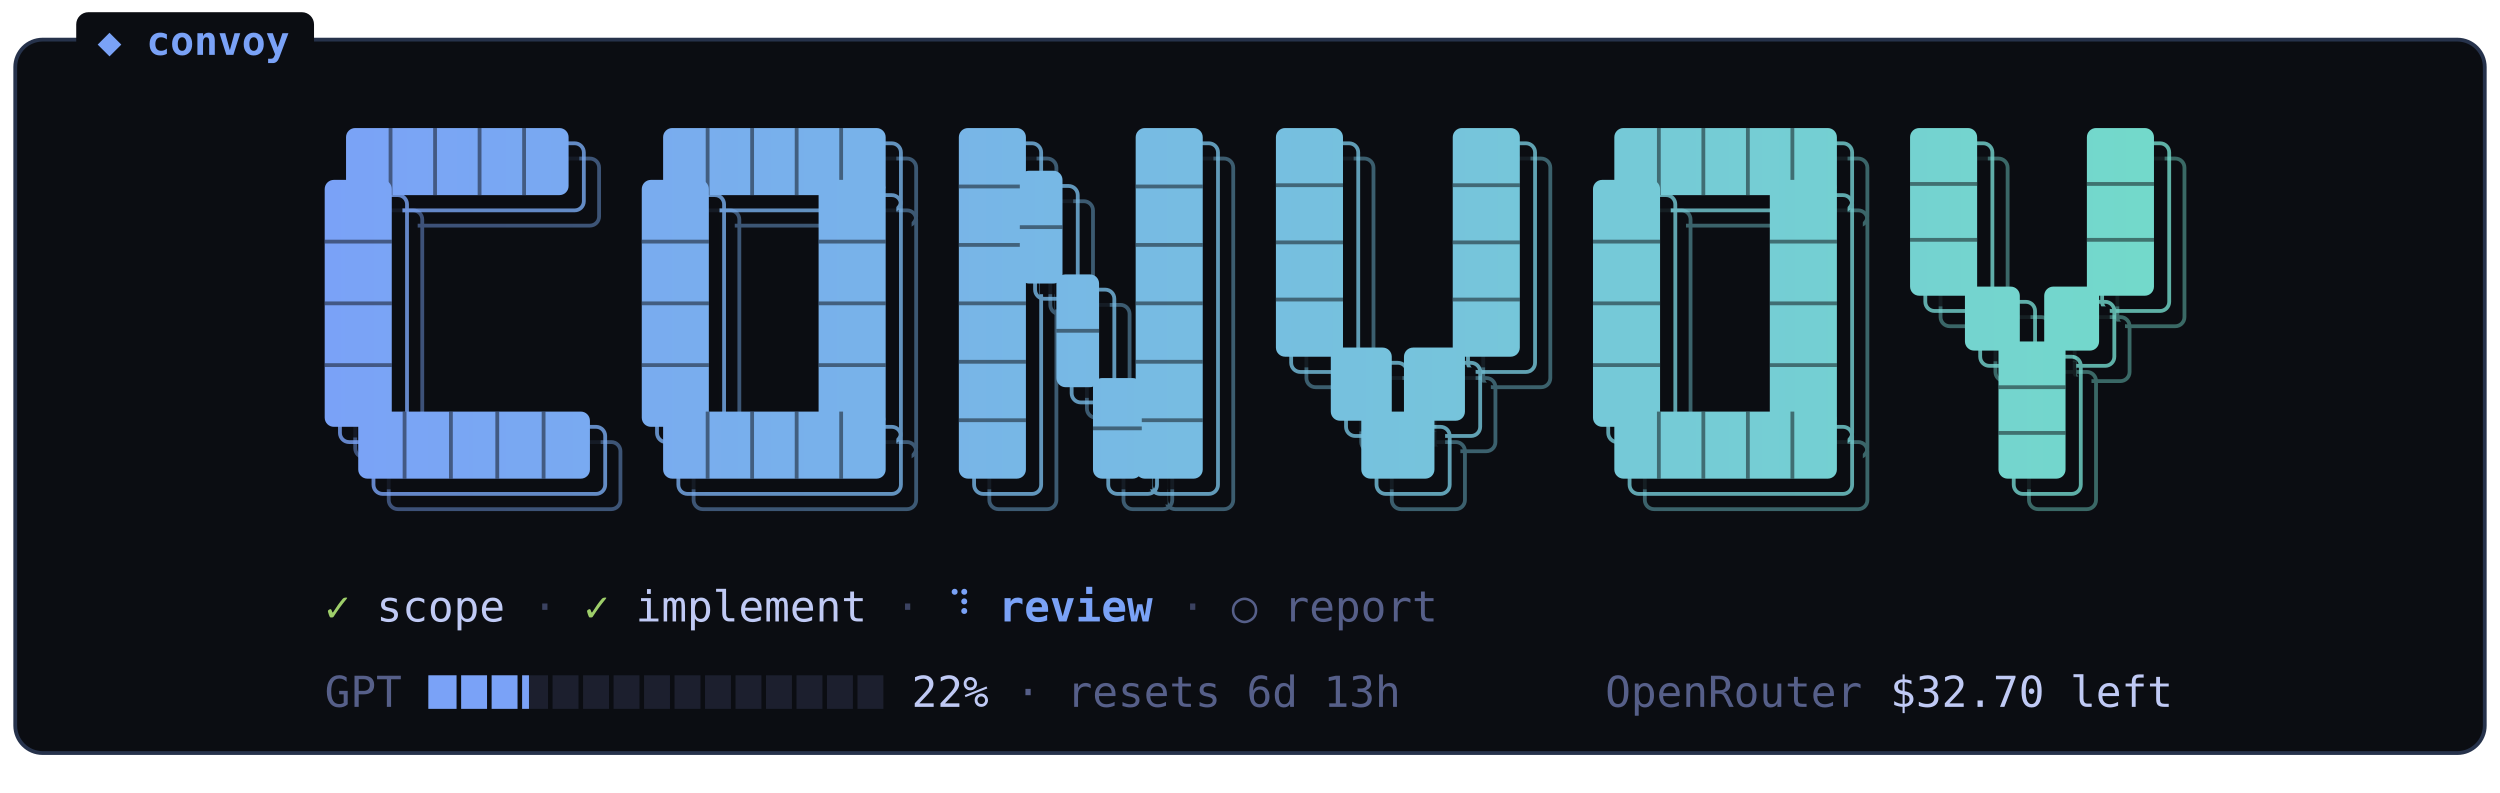
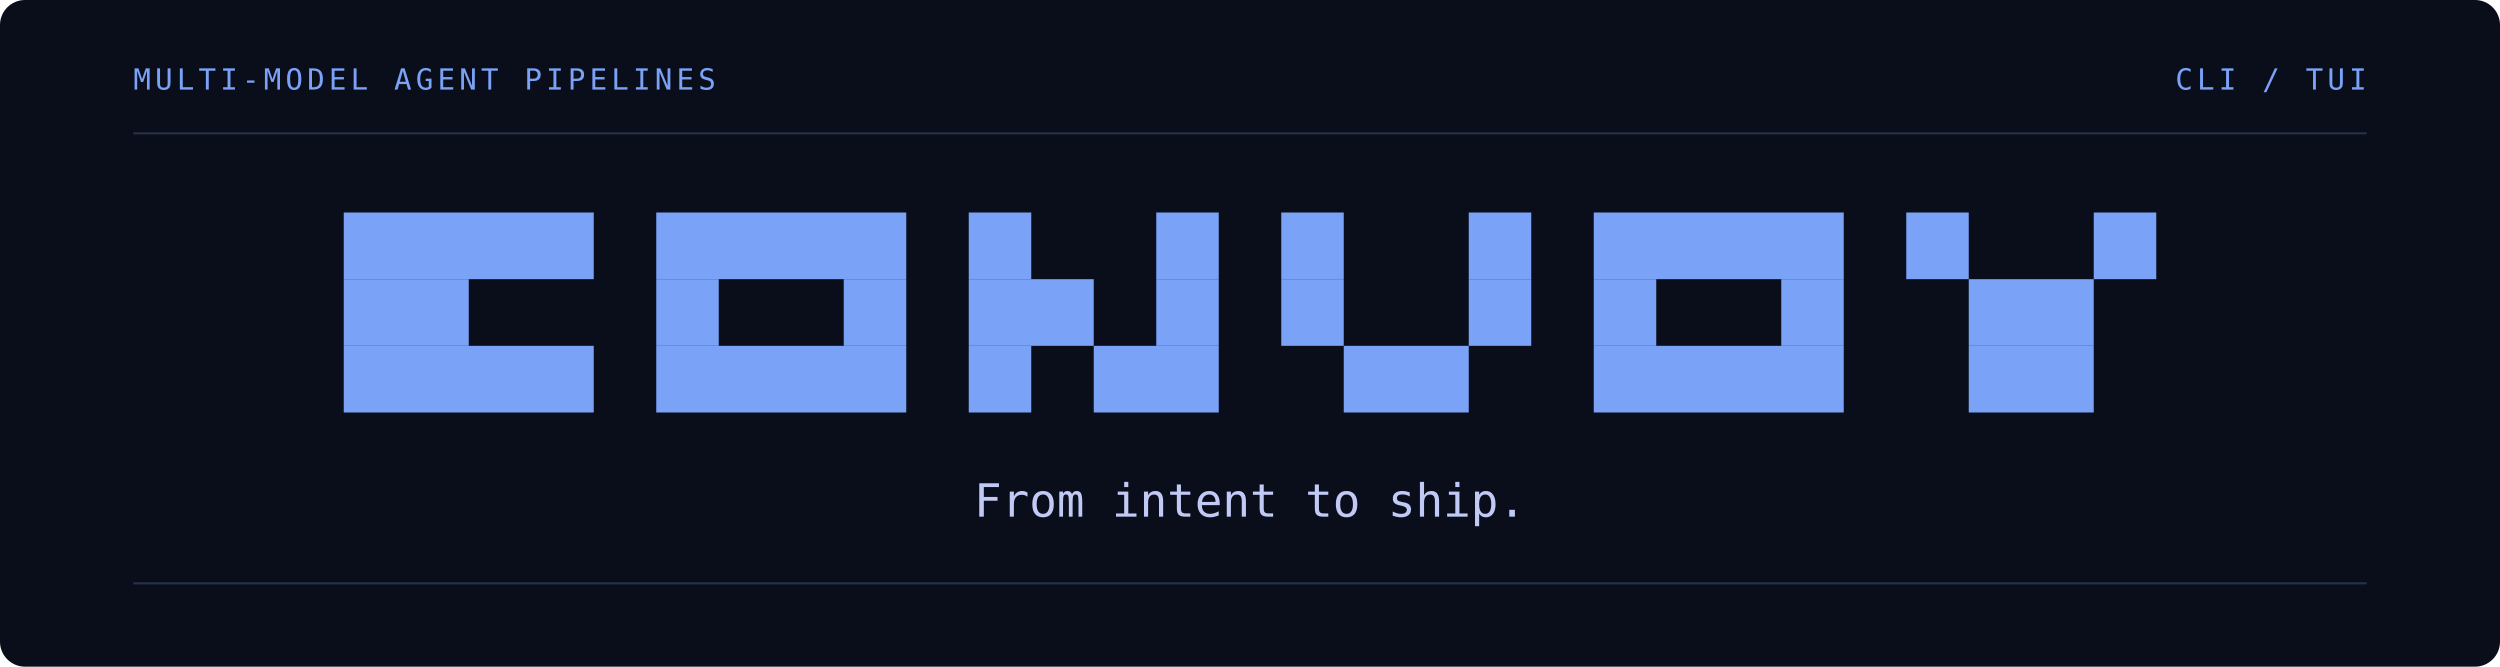
- <svg xmlns="http://www.w3.org/2000/svg" viewBox="0 0 1640 520" width="820" role="img" aria-label="convoy">
-   <defs>
-     <linearGradient id="wm" gradientUnits="userSpaceOnUse" x1="213" y1="0" x2="1427" y2="0">
-       <stop offset="0" stop-color="#7AA2F7" />
-       <stop offset="1" stop-color="#73DACA" />
-     </linearGradient>
-   </defs>
-   <rect x="10" y="26" width="1620" height="468" rx="18" fill="#0B0D12" stroke="#26324B" stroke-width="2.5" />
-   <rect x="50" y="8" width="156" height="36" rx="8" fill="#0B0D12" />
-   <text x="64" y="27" font-family="ui-monospace, 'SF Mono', SFMono-Regular, Menlo, Consolas, 'DejaVu Sans Mono', monospace" font-size="26" fill="#7AA2F7" dominant-baseline="central" textLength="16" lengthAdjust="spacingAndGlyphs">◆</text>
-   <text x="96" y="27" font-family="ui-monospace, 'SF Mono', SFMono-Regular, Menlo, Consolas, 'DejaVu Sans Mono', monospace" font-size="26" font-weight="bold" fill="#7AA2F7" dominant-baseline="central" textLength="96" lengthAdjust="spacingAndGlyphs">convoy</text>
-   <g>
-     <g opacity="0.45">
-       <rect x="247" y="104" width="146" height="44" rx="6" fill="none" stroke="url(#wm)" stroke-width="2.5" />
-       <rect x="250" y="107" width="140" height="38" fill="#0B0D12" />
-       <rect x="233" y="138" width="44" height="162" rx="6" fill="none" stroke="url(#wm)" stroke-width="2.5" />
-       <rect x="236" y="141" width="38" height="156" fill="#0B0D12" />
-       <rect x="255" y="290" width="152" height="44" rx="6" fill="none" stroke="url(#wm)" stroke-width="2.5" />
-       <rect x="258" y="293" width="146" height="38" fill="#0B0D12" />
-     </g>
-     <g opacity="0.8">
-       <rect x="237" y="94" width="146" height="44" rx="6" fill="none" stroke="url(#wm)" stroke-width="2.5" />
-       <rect x="240" y="97" width="140" height="38" fill="#0B0D12" />
-       <rect x="223" y="128" width="44" height="162" rx="6" fill="none" stroke="url(#wm)" stroke-width="2.5" />
-       <rect x="226" y="131" width="38" height="156" fill="#0B0D12" />
-       <rect x="245" y="280" width="152" height="44" rx="6" fill="none" stroke="url(#wm)" stroke-width="2.5" />
-       <rect x="248" y="283" width="146" height="38" fill="#0B0D12" />
-     </g>
-     <rect x="227" y="84" width="146" height="44" rx="6" fill="url(#wm)" />
-     <rect x="254.95" y="84" width="2.5" height="44" fill="#0B0D12" opacity="0.5" />
-     <rect x="284.15" y="84" width="2.5" height="44" fill="#0B0D12" opacity="0.5" />
-     <rect x="313.35" y="84" width="2.5" height="44" fill="#0B0D12" opacity="0.5" />
-     <rect x="342.55" y="84" width="2.5" height="44" fill="#0B0D12" opacity="0.5" />
-     <rect x="213" y="118" width="44" height="162" rx="6" fill="url(#wm)" />
-     <rect x="213" y="157.25" width="44" height="2.5" fill="#0B0D12" opacity="0.5" />
-     <rect x="213" y="197.75" width="44" height="2.5" fill="#0B0D12" opacity="0.5" />
-     <rect x="213" y="238.25" width="44" height="2.5" fill="#0B0D12" opacity="0.5" />
-     <rect x="235" y="270" width="152" height="44" rx="6" fill="url(#wm)" />
-     <rect x="264.15" y="270" width="2.5" height="44" fill="#0B0D12" opacity="0.5" />
-     <rect x="294.55" y="270" width="2.5" height="44" fill="#0B0D12" opacity="0.5" />
-     <rect x="324.95" y="270" width="2.5" height="44" fill="#0B0D12" opacity="0.5" />
-     <rect x="355.35" y="270" width="2.5" height="44" fill="#0B0D12" opacity="0.5" />
+ <svg xmlns="http://www.w3.org/2000/svg" viewBox="0 0 1200 320" width="1200" height="320" role="img" aria-labelledby="title description">
+   <rect width="1200" height="320" rx="12" fill="#0A0E1A" />
+   <path d="M64 64H1136M64 280H1136" fill="none" stroke="#26324B" />
+   <g font-family="ui-monospace, SFMono-Regular, Menlo, Consolas, monospace" font-size="14" letter-spacing="2" fill="#7AA2F7">
+     <text x="64" y="43">MULTI-MODEL AGENT PIPELINES</text>
+     <text x="1136" y="43" text-anchor="end">CLI / TUI</text>
  </g>
-   <g>
-     <g opacity="0.45">
-       <rect x="455" y="104" width="146" height="44" rx="6" fill="none" stroke="url(#wm)" stroke-width="2.5" />
-       <rect x="458" y="107" width="140" height="38" fill="#0B0D12" />
-       <rect x="441" y="138" width="44" height="162" rx="6" fill="none" stroke="url(#wm)" stroke-width="2.5" />
-       <rect x="444" y="141" width="38" height="156" fill="#0B0D12" />
-       <rect x="557" y="138" width="44" height="162" rx="6" fill="none" stroke="url(#wm)" stroke-width="2.5" />
-       <rect x="560" y="141" width="38" height="156" fill="#0B0D12" />
-       <rect x="455" y="290" width="146" height="44" rx="6" fill="none" stroke="url(#wm)" stroke-width="2.5" />
-       <rect x="458" y="293" width="140" height="38" fill="#0B0D12" />
-     </g>
-     <g opacity="0.8">
-       <rect x="445" y="94" width="146" height="44" rx="6" fill="none" stroke="url(#wm)" stroke-width="2.5" />
-       <rect x="448" y="97" width="140" height="38" fill="#0B0D12" />
-       <rect x="431" y="128" width="44" height="162" rx="6" fill="none" stroke="url(#wm)" stroke-width="2.5" />
-       <rect x="434" y="131" width="38" height="156" fill="#0B0D12" />
-       <rect x="547" y="128" width="44" height="162" rx="6" fill="none" stroke="url(#wm)" stroke-width="2.5" />
-       <rect x="550" y="131" width="38" height="156" fill="#0B0D12" />
-       <rect x="445" y="280" width="146" height="44" rx="6" fill="none" stroke="url(#wm)" stroke-width="2.5" />
-       <rect x="448" y="283" width="140" height="38" fill="#0B0D12" />
-     </g>
-     <rect x="435" y="84" width="146" height="44" rx="6" fill="url(#wm)" />
-     <rect x="462.95" y="84" width="2.5" height="44" fill="#0B0D12" opacity="0.5" />
-     <rect x="492.15" y="84" width="2.5" height="44" fill="#0B0D12" opacity="0.5" />
-     <rect x="521.35" y="84" width="2.5" height="44" fill="#0B0D12" opacity="0.5" />
-     <rect x="550.55" y="84" width="2.5" height="44" fill="#0B0D12" opacity="0.5" />
-     <rect x="421" y="118" width="44" height="162" rx="6" fill="url(#wm)" />
-     <rect x="421" y="157.25" width="44" height="2.5" fill="#0B0D12" opacity="0.5" />
-     <rect x="421" y="197.75" width="44" height="2.5" fill="#0B0D12" opacity="0.5" />
-     <rect x="421" y="238.25" width="44" height="2.5" fill="#0B0D12" opacity="0.5" />
-     <rect x="537" y="118" width="44" height="162" rx="6" fill="url(#wm)" />
-     <rect x="537" y="157.25" width="44" height="2.5" fill="#0B0D12" opacity="0.5" />
-     <rect x="537" y="197.75" width="44" height="2.5" fill="#0B0D12" opacity="0.5" />
-     <rect x="537" y="238.25" width="44" height="2.5" fill="#0B0D12" opacity="0.5" />
-     <rect x="435" y="270" width="146" height="44" rx="6" fill="url(#wm)" />
-     <rect x="462.95" y="270" width="2.5" height="44" fill="#0B0D12" opacity="0.5" />
-     <rect x="492.15" y="270" width="2.5" height="44" fill="#0B0D12" opacity="0.5" />
-     <rect x="521.35" y="270" width="2.5" height="44" fill="#0B0D12" opacity="0.5" />
-     <rect x="550.55" y="270" width="2.5" height="44" fill="#0B0D12" opacity="0.5" />
+   <g fill="#7AA2F7">
+     <rect x="165" y="102" width="120" height="32" />
+     <rect x="165" y="134" width="60" height="32" />
+     <rect x="165" y="166" width="120" height="32" />
+     <rect x="315" y="102" width="120" height="32" />
+     <rect x="315" y="134" width="30" height="32" />
+     <rect x="405" y="134" width="30" height="32" />
+     <rect x="315" y="166" width="120" height="32" />
+     <rect x="465" y="102" width="30" height="32" />
+     <rect x="555" y="102" width="30" height="32" />
+     <rect x="465" y="134" width="60" height="32" />
+     <rect x="555" y="134" width="30" height="32" />
+     <rect x="465" y="166" width="30" height="32" />
+     <rect x="525" y="166" width="60" height="32" />
+     <rect x="615" y="102" width="30" height="32" />
+     <rect x="705" y="102" width="30" height="32" />
+     <rect x="615" y="134" width="30" height="32" />
+     <rect x="705" y="134" width="30" height="32" />
+     <rect x="645" y="166" width="60" height="32" />
+     <rect x="765" y="102" width="120" height="32" />
+     <rect x="765" y="134" width="30" height="32" />
+     <rect x="855" y="134" width="30" height="32" />
+     <rect x="765" y="166" width="120" height="32" />
+     <rect x="915" y="102" width="30" height="32" />
+     <rect x="1005" y="102" width="30" height="32" />
+     <rect x="945" y="134" width="60" height="32" />
+     <rect x="945" y="166" width="60" height="32" />
  </g>
-   <g>
-     <g opacity="0.45">
-       <rect x="649" y="104" width="44" height="230" rx="6" fill="none" stroke="url(#wm)" stroke-width="2.5" />
-       <rect x="652" y="107" width="38" height="224" fill="#0B0D12" />
-       <rect x="765" y="104" width="44" height="230" rx="6" fill="none" stroke="url(#wm)" stroke-width="2.5" />
-       <rect x="768" y="107" width="38" height="224" fill="#0B0D12" />
-       <rect x="689" y="132" width="28" height="74" rx="6" fill="none" stroke="url(#wm)" stroke-width="2.5" />
-       <rect x="692" y="135" width="22" height="68" fill="#0B0D12" />
-       <rect x="713" y="200" width="28" height="74" rx="6" fill="none" stroke="url(#wm)" stroke-width="2.5" />
-       <rect x="716" y="203" width="22" height="68" fill="#0B0D12" />
-       <rect x="737" y="268" width="32" height="66" rx="6" fill="none" stroke="url(#wm)" stroke-width="2.5" />
-       <rect x="740" y="271" width="26" height="60" fill="#0B0D12" />
-     </g>
-     <g opacity="0.8">
-       <rect x="639" y="94" width="44" height="230" rx="6" fill="none" stroke="url(#wm)" stroke-width="2.5" />
-       <rect x="642" y="97" width="38" height="224" fill="#0B0D12" />
-       <rect x="755" y="94" width="44" height="230" rx="6" fill="none" stroke="url(#wm)" stroke-width="2.5" />
-       <rect x="758" y="97" width="38" height="224" fill="#0B0D12" />
-       <rect x="679" y="122" width="28" height="74" rx="6" fill="none" stroke="url(#wm)" stroke-width="2.5" />
-       <rect x="682" y="125" width="22" height="68" fill="#0B0D12" />
-       <rect x="703" y="190" width="28" height="74" rx="6" fill="none" stroke="url(#wm)" stroke-width="2.5" />
-       <rect x="706" y="193" width="22" height="68" fill="#0B0D12" />
-       <rect x="727" y="258" width="32" height="66" rx="6" fill="none" stroke="url(#wm)" stroke-width="2.5" />
-       <rect x="730" y="261" width="26" height="60" fill="#0B0D12" />
-     </g>
-     <rect x="629" y="84" width="44" height="230" rx="6" fill="url(#wm)" />
-     <rect x="629" y="121.08" width="44" height="2.5" fill="#0B0D12" opacity="0.5" />
-     <rect x="629" y="159.42" width="44" height="2.5" fill="#0B0D12" opacity="0.5" />
-     <rect x="629" y="197.75" width="44" height="2.5" fill="#0B0D12" opacity="0.5" />
-     <rect x="629" y="236.08" width="44" height="2.5" fill="#0B0D12" opacity="0.5" />
-     <rect x="629" y="274.42" width="44" height="2.5" fill="#0B0D12" opacity="0.5" />
-     <rect x="745" y="84" width="44" height="230" rx="6" fill="url(#wm)" />
-     <rect x="745" y="121.08" width="44" height="2.5" fill="#0B0D12" opacity="0.5" />
-     <rect x="745" y="159.42" width="44" height="2.5" fill="#0B0D12" opacity="0.5" />
-     <rect x="745" y="197.75" width="44" height="2.5" fill="#0B0D12" opacity="0.5" />
-     <rect x="745" y="236.08" width="44" height="2.5" fill="#0B0D12" opacity="0.5" />
-     <rect x="745" y="274.42" width="44" height="2.5" fill="#0B0D12" opacity="0.5" />
-     <rect x="669" y="112" width="28" height="74" rx="6" fill="url(#wm)" />
-     <rect x="669" y="147.75" width="28" height="2.5" fill="#0B0D12" opacity="0.5" />
-     <rect x="693" y="180" width="28" height="74" rx="6" fill="url(#wm)" />
-     <rect x="693" y="215.75" width="28" height="2.5" fill="#0B0D12" opacity="0.5" />
-     <rect x="717" y="248" width="32" height="66" rx="6" fill="url(#wm)" />
-     <rect x="717" y="279.75" width="32" height="2.5" fill="#0B0D12" opacity="0.5" />
-   </g>
-   <g>
-     <g opacity="0.45">
-       <rect x="857" y="104" width="44" height="150" rx="6" fill="none" stroke="url(#wm)" stroke-width="2.5" />
-       <rect x="860" y="107" width="38" height="144" fill="#0B0D12" />
-       <rect x="973" y="104" width="44" height="150" rx="6" fill="none" stroke="url(#wm)" stroke-width="2.5" />
-       <rect x="976" y="107" width="38" height="144" fill="#0B0D12" />
-       <rect x="893" y="248" width="40" height="48" rx="6" fill="none" stroke="url(#wm)" stroke-width="2.5" />
-       <rect x="896" y="251" width="34" height="42" fill="#0B0D12" />
-       <rect x="941" y="248" width="40" height="48" rx="6" fill="none" stroke="url(#wm)" stroke-width="2.5" />
-       <rect x="944" y="251" width="34" height="42" fill="#0B0D12" />
-       <rect x="913" y="290" width="48" height="44" rx="6" fill="none" stroke="url(#wm)" stroke-width="2.5" />
-       <rect x="916" y="293" width="42" height="38" fill="#0B0D12" />
-     </g>
-     <g opacity="0.8">
-       <rect x="847" y="94" width="44" height="150" rx="6" fill="none" stroke="url(#wm)" stroke-width="2.5" />
-       <rect x="850" y="97" width="38" height="144" fill="#0B0D12" />
-       <rect x="963" y="94" width="44" height="150" rx="6" fill="none" stroke="url(#wm)" stroke-width="2.5" />
-       <rect x="966" y="97" width="38" height="144" fill="#0B0D12" />
-       <rect x="883" y="238" width="40" height="48" rx="6" fill="none" stroke="url(#wm)" stroke-width="2.5" />
-       <rect x="886" y="241" width="34" height="42" fill="#0B0D12" />
-       <rect x="931" y="238" width="40" height="48" rx="6" fill="none" stroke="url(#wm)" stroke-width="2.5" />
-       <rect x="934" y="241" width="34" height="42" fill="#0B0D12" />
-       <rect x="903" y="280" width="48" height="44" rx="6" fill="none" stroke="url(#wm)" stroke-width="2.5" />
-       <rect x="906" y="283" width="42" height="38" fill="#0B0D12" />
-     </g>
-     <rect x="837" y="84" width="44" height="150" rx="6" fill="url(#wm)" />
-     <rect x="837" y="120.25" width="44" height="2.5" fill="#0B0D12" opacity="0.5" />
-     <rect x="837" y="157.75" width="44" height="2.5" fill="#0B0D12" opacity="0.5" />
-     <rect x="837" y="195.25" width="44" height="2.5" fill="#0B0D12" opacity="0.5" />
-     <rect x="953" y="84" width="44" height="150" rx="6" fill="url(#wm)" />
-     <rect x="953" y="120.25" width="44" height="2.5" fill="#0B0D12" opacity="0.5" />
-     <rect x="953" y="157.75" width="44" height="2.5" fill="#0B0D12" opacity="0.5" />
-     <rect x="953" y="195.25" width="44" height="2.5" fill="#0B0D12" opacity="0.5" />
-     <rect x="873" y="228" width="40" height="48" rx="6" fill="url(#wm)" />
-     <rect x="921" y="228" width="40" height="48" rx="6" fill="url(#wm)" />
-     <rect x="893" y="270" width="48" height="44" rx="6" fill="url(#wm)" />
-   </g>
-   <g>
-     <g opacity="0.45">
-       <rect x="1079" y="104" width="146" height="44" rx="6" fill="none" stroke="url(#wm)" stroke-width="2.5" />
-       <rect x="1082" y="107" width="140" height="38" fill="#0B0D12" />
-       <rect x="1065" y="138" width="44" height="162" rx="6" fill="none" stroke="url(#wm)" stroke-width="2.5" />
-       <rect x="1068" y="141" width="38" height="156" fill="#0B0D12" />
-       <rect x="1181" y="138" width="44" height="162" rx="6" fill="none" stroke="url(#wm)" stroke-width="2.5" />
-       <rect x="1184" y="141" width="38" height="156" fill="#0B0D12" />
-       <rect x="1079" y="290" width="146" height="44" rx="6" fill="none" stroke="url(#wm)" stroke-width="2.5" />
-       <rect x="1082" y="293" width="140" height="38" fill="#0B0D12" />
-     </g>
-     <g opacity="0.8">
-       <rect x="1069" y="94" width="146" height="44" rx="6" fill="none" stroke="url(#wm)" stroke-width="2.5" />
-       <rect x="1072" y="97" width="140" height="38" fill="#0B0D12" />
-       <rect x="1055" y="128" width="44" height="162" rx="6" fill="none" stroke="url(#wm)" stroke-width="2.5" />
-       <rect x="1058" y="131" width="38" height="156" fill="#0B0D12" />
-       <rect x="1171" y="128" width="44" height="162" rx="6" fill="none" stroke="url(#wm)" stroke-width="2.5" />
-       <rect x="1174" y="131" width="38" height="156" fill="#0B0D12" />
-       <rect x="1069" y="280" width="146" height="44" rx="6" fill="none" stroke="url(#wm)" stroke-width="2.5" />
-       <rect x="1072" y="283" width="140" height="38" fill="#0B0D12" />
-     </g>
-     <rect x="1059" y="84" width="146" height="44" rx="6" fill="url(#wm)" />
-     <rect x="1086.95" y="84" width="2.5" height="44" fill="#0B0D12" opacity="0.5" />
-     <rect x="1116.15" y="84" width="2.5" height="44" fill="#0B0D12" opacity="0.5" />
-     <rect x="1145.35" y="84" width="2.5" height="44" fill="#0B0D12" opacity="0.5" />
-     <rect x="1174.55" y="84" width="2.5" height="44" fill="#0B0D12" opacity="0.5" />
-     <rect x="1045" y="118" width="44" height="162" rx="6" fill="url(#wm)" />
-     <rect x="1045" y="157.25" width="44" height="2.5" fill="#0B0D12" opacity="0.5" />
-     <rect x="1045" y="197.75" width="44" height="2.5" fill="#0B0D12" opacity="0.5" />
-     <rect x="1045" y="238.25" width="44" height="2.5" fill="#0B0D12" opacity="0.5" />
-     <rect x="1161" y="118" width="44" height="162" rx="6" fill="url(#wm)" />
-     <rect x="1161" y="157.25" width="44" height="2.5" fill="#0B0D12" opacity="0.5" />
-     <rect x="1161" y="197.75" width="44" height="2.5" fill="#0B0D12" opacity="0.5" />
-     <rect x="1161" y="238.25" width="44" height="2.5" fill="#0B0D12" opacity="0.5" />
-     <rect x="1059" y="270" width="146" height="44" rx="6" fill="url(#wm)" />
-     <rect x="1086.95" y="270" width="2.5" height="44" fill="#0B0D12" opacity="0.5" />
-     <rect x="1116.15" y="270" width="2.5" height="44" fill="#0B0D12" opacity="0.5" />
-     <rect x="1145.35" y="270" width="2.5" height="44" fill="#0B0D12" opacity="0.5" />
-     <rect x="1174.55" y="270" width="2.5" height="44" fill="#0B0D12" opacity="0.5" />
-   </g>
-   <g>
-     <g opacity="0.45">
-       <rect x="1273" y="104" width="44" height="110" rx="6" fill="none" stroke="url(#wm)" stroke-width="2.5" />
-       <rect x="1276" y="107" width="38" height="104" fill="#0B0D12" />
-       <rect x="1389" y="104" width="44" height="110" rx="6" fill="none" stroke="url(#wm)" stroke-width="2.5" />
-       <rect x="1392" y="107" width="38" height="104" fill="#0B0D12" />
-       <rect x="1309" y="208" width="36" height="42" rx="6" fill="none" stroke="url(#wm)" stroke-width="2.5" />
-       <rect x="1312" y="211" width="30" height="36" fill="#0B0D12" />
-       <rect x="1361" y="208" width="36" height="42" rx="6" fill="none" stroke="url(#wm)" stroke-width="2.5" />
-       <rect x="1364" y="211" width="30" height="36" fill="#0B0D12" />
-       <rect x="1331" y="244" width="44" height="90" rx="6" fill="none" stroke="url(#wm)" stroke-width="2.5" />
-       <rect x="1334" y="247" width="38" height="84" fill="#0B0D12" />
-     </g>
-     <g opacity="0.8">
-       <rect x="1263" y="94" width="44" height="110" rx="6" fill="none" stroke="url(#wm)" stroke-width="2.5" />
-       <rect x="1266" y="97" width="38" height="104" fill="#0B0D12" />
-       <rect x="1379" y="94" width="44" height="110" rx="6" fill="none" stroke="url(#wm)" stroke-width="2.5" />
-       <rect x="1382" y="97" width="38" height="104" fill="#0B0D12" />
-       <rect x="1299" y="198" width="36" height="42" rx="6" fill="none" stroke="url(#wm)" stroke-width="2.5" />
-       <rect x="1302" y="201" width="30" height="36" fill="#0B0D12" />
-       <rect x="1351" y="198" width="36" height="42" rx="6" fill="none" stroke="url(#wm)" stroke-width="2.5" />
-       <rect x="1354" y="201" width="30" height="36" fill="#0B0D12" />
-       <rect x="1321" y="234" width="44" height="90" rx="6" fill="none" stroke="url(#wm)" stroke-width="2.5" />
-       <rect x="1324" y="237" width="38" height="84" fill="#0B0D12" />
-     </g>
-     <rect x="1253" y="84" width="44" height="110" rx="6" fill="url(#wm)" />
-     <rect x="1253" y="119.42" width="44" height="2.5" fill="#0B0D12" opacity="0.5" />
-     <rect x="1253" y="156.08" width="44" height="2.5" fill="#0B0D12" opacity="0.5" />
-     <rect x="1369" y="84" width="44" height="110" rx="6" fill="url(#wm)" />
-     <rect x="1369" y="119.42" width="44" height="2.5" fill="#0B0D12" opacity="0.5" />
-     <rect x="1369" y="156.08" width="44" height="2.5" fill="#0B0D12" opacity="0.5" />
-     <rect x="1289" y="188" width="36" height="42" rx="6" fill="url(#wm)" />
-     <rect x="1341" y="188" width="36" height="42" rx="6" fill="url(#wm)" />
-     <rect x="1311" y="224" width="44" height="90" rx="6" fill="url(#wm)" />
-     <rect x="1311" y="252.75" width="44" height="2.5" fill="#0B0D12" opacity="0.5" />
-     <rect x="1311" y="282.75" width="44" height="2.5" fill="#0B0D12" opacity="0.5" />
-   </g>
-   <text x="213" y="398" font-family="ui-monospace, 'SF Mono', SFMono-Regular, Menlo, Consolas, 'DejaVu Sans Mono', monospace" font-size="28" fill="#9ECE6A" dominant-baseline="central" textLength="17" lengthAdjust="spacingAndGlyphs">✓</text>
-   <text x="247" y="398" font-family="ui-monospace, 'SF Mono', SFMono-Regular, Menlo, Consolas, 'DejaVu Sans Mono', monospace" font-size="28" fill="#C0CAF5" dominant-baseline="central" textLength="85" lengthAdjust="spacingAndGlyphs">scope</text>
-   <text x="349" y="398" font-family="ui-monospace, 'SF Mono', SFMono-Regular, Menlo, Consolas, 'DejaVu Sans Mono', monospace" font-size="28" fill="#3B4261" dominant-baseline="central" textLength="17" lengthAdjust="spacingAndGlyphs">·</text>
-   <text x="383" y="398" font-family="ui-monospace, 'SF Mono', SFMono-Regular, Menlo, Consolas, 'DejaVu Sans Mono', monospace" font-size="28" fill="#9ECE6A" dominant-baseline="central" textLength="17" lengthAdjust="spacingAndGlyphs">✓</text>
-   <text x="417" y="398" font-family="ui-monospace, 'SF Mono', SFMono-Regular, Menlo, Consolas, 'DejaVu Sans Mono', monospace" font-size="28" fill="#C0CAF5" dominant-baseline="central" textLength="153" lengthAdjust="spacingAndGlyphs">implement</text>
-   <text x="587" y="398" font-family="ui-monospace, 'SF Mono', SFMono-Regular, Menlo, Consolas, 'DejaVu Sans Mono', monospace" font-size="28" fill="#3B4261" dominant-baseline="central" textLength="17" lengthAdjust="spacingAndGlyphs">·</text>
-   <g>
-     <text x="621" y="398" font-family="ui-monospace, 'SF Mono', SFMono-Regular, Menlo, Consolas, 'DejaVu Sans Mono', monospace" font-size="28" fill="#7AA2F7" dominant-baseline="central" opacity="0" textLength="17" lengthAdjust="spacingAndGlyphs">⠋<animate attributeName="opacity" dur="1s" repeatCount="indefinite" calcMode="discrete" values="1;0" keyTimes="0;0.10" />
-     </text>
-     <text x="621" y="398" font-family="ui-monospace, 'SF Mono', SFMono-Regular, Menlo, Consolas, 'DejaVu Sans Mono', monospace" font-size="28" fill="#7AA2F7" dominant-baseline="central" opacity="0" textLength="17" lengthAdjust="spacingAndGlyphs">⠙<animate attributeName="opacity" dur="1s" repeatCount="indefinite" calcMode="discrete" values="0;1;0" keyTimes="0;0.10;0.20" />
-     </text>
-     <text x="621" y="398" font-family="ui-monospace, 'SF Mono', SFMono-Regular, Menlo, Consolas, 'DejaVu Sans Mono', monospace" font-size="28" fill="#7AA2F7" dominant-baseline="central" opacity="1" textLength="17" lengthAdjust="spacingAndGlyphs">⠹<animate attributeName="opacity" dur="1s" repeatCount="indefinite" calcMode="discrete" values="0;1;0" keyTimes="0;0.20;0.30" />
-     </text>
-     <text x="621" y="398" font-family="ui-monospace, 'SF Mono', SFMono-Regular, Menlo, Consolas, 'DejaVu Sans Mono', monospace" font-size="28" fill="#7AA2F7" dominant-baseline="central" opacity="0" textLength="17" lengthAdjust="spacingAndGlyphs">⠸<animate attributeName="opacity" dur="1s" repeatCount="indefinite" calcMode="discrete" values="0;1;0" keyTimes="0;0.30;0.40" />
-     </text>
-     <text x="621" y="398" font-family="ui-monospace, 'SF Mono', SFMono-Regular, Menlo, Consolas, 'DejaVu Sans Mono', monospace" font-size="28" fill="#7AA2F7" dominant-baseline="central" opacity="0" textLength="17" lengthAdjust="spacingAndGlyphs">⠼<animate attributeName="opacity" dur="1s" repeatCount="indefinite" calcMode="discrete" values="0;1;0" keyTimes="0;0.40;0.50" />
-     </text>
-     <text x="621" y="398" font-family="ui-monospace, 'SF Mono', SFMono-Regular, Menlo, Consolas, 'DejaVu Sans Mono', monospace" font-size="28" fill="#7AA2F7" dominant-baseline="central" opacity="0" textLength="17" lengthAdjust="spacingAndGlyphs">⠴<animate attributeName="opacity" dur="1s" repeatCount="indefinite" calcMode="discrete" values="0;1;0" keyTimes="0;0.50;0.60" />
-     </text>
-     <text x="621" y="398" font-family="ui-monospace, 'SF Mono', SFMono-Regular, Menlo, Consolas, 'DejaVu Sans Mono', monospace" font-size="28" fill="#7AA2F7" dominant-baseline="central" opacity="0" textLength="17" lengthAdjust="spacingAndGlyphs">⠦<animate attributeName="opacity" dur="1s" repeatCount="indefinite" calcMode="discrete" values="0;1;0" keyTimes="0;0.60;0.70" />
-     </text>
-     <text x="621" y="398" font-family="ui-monospace, 'SF Mono', SFMono-Regular, Menlo, Consolas, 'DejaVu Sans Mono', monospace" font-size="28" fill="#7AA2F7" dominant-baseline="central" opacity="0" textLength="17" lengthAdjust="spacingAndGlyphs">⠧<animate attributeName="opacity" dur="1s" repeatCount="indefinite" calcMode="discrete" values="0;1;0" keyTimes="0;0.70;0.80" />
-     </text>
-     <text x="621" y="398" font-family="ui-monospace, 'SF Mono', SFMono-Regular, Menlo, Consolas, 'DejaVu Sans Mono', monospace" font-size="28" fill="#7AA2F7" dominant-baseline="central" opacity="0" textLength="17" lengthAdjust="spacingAndGlyphs">⠇<animate attributeName="opacity" dur="1s" repeatCount="indefinite" calcMode="discrete" values="0;1;0" keyTimes="0;0.80;0.90" />
-     </text>
-     <text x="621" y="398" font-family="ui-monospace, 'SF Mono', SFMono-Regular, Menlo, Consolas, 'DejaVu Sans Mono', monospace" font-size="28" fill="#7AA2F7" dominant-baseline="central" opacity="0" textLength="17" lengthAdjust="spacingAndGlyphs">⠏<animate attributeName="opacity" dur="1s" repeatCount="indefinite" calcMode="discrete" values="0;1" keyTimes="0;0.90" />
-     </text>
-   </g>
-   <text x="655" y="398" font-family="ui-monospace, 'SF Mono', SFMono-Regular, Menlo, Consolas, 'DejaVu Sans Mono', monospace" font-size="28" fill="#7AA2F7" font-weight="bold" dominant-baseline="central" textLength="102" lengthAdjust="spacingAndGlyphs">review</text>
-   <text x="774" y="398" font-family="ui-monospace, 'SF Mono', SFMono-Regular, Menlo, Consolas, 'DejaVu Sans Mono', monospace" font-size="28" fill="#3B4261" dominant-baseline="central" textLength="17" lengthAdjust="spacingAndGlyphs">·</text>
-   <text x="808" y="398" font-family="ui-monospace, 'SF Mono', SFMono-Regular, Menlo, Consolas, 'DejaVu Sans Mono', monospace" font-size="28" fill="#565F89" dominant-baseline="central" textLength="17" lengthAdjust="spacingAndGlyphs">○</text>
-   <text x="842" y="398" font-family="ui-monospace, 'SF Mono', SFMono-Regular, Menlo, Consolas, 'DejaVu Sans Mono', monospace" font-size="28" fill="#565F89" dominant-baseline="central" textLength="102" lengthAdjust="spacingAndGlyphs">report</text>
-   <text x="213" y="454" font-family="ui-monospace, 'SF Mono', SFMono-Regular, Menlo, Consolas, 'DejaVu Sans Mono', monospace" font-size="28" fill="#565F89" dominant-baseline="central" textLength="51" lengthAdjust="spacingAndGlyphs">GPT</text>
-   <rect x="281" y="443" width="300" height="22" fill="#3B4261" opacity="0.35" />
-   <rect x="281" y="443" width="66" height="22" fill="#7AA2F7">
-     <animate attributeName="width" values="66;90;66" keyTimes="0;0.5;1" dur="5s" calcMode="spline" keySplines="0.42 0 0.58 1;0.42 0 0.58 1" repeatCount="indefinite" />
-   </rect>
-   <rect x="299.5" y="442" width="3" height="24" fill="#0B0D12" />
-   <rect x="319.5" y="442" width="3" height="24" fill="#0B0D12" />
-   <rect x="339.5" y="442" width="3" height="24" fill="#0B0D12" />
-   <rect x="359.5" y="442" width="3" height="24" fill="#0B0D12" />
-   <rect x="379.5" y="442" width="3" height="24" fill="#0B0D12" />
-   <rect x="399.5" y="442" width="3" height="24" fill="#0B0D12" />
-   <rect x="419.5" y="442" width="3" height="24" fill="#0B0D12" />
-   <rect x="439.5" y="442" width="3" height="24" fill="#0B0D12" />
-   <rect x="459.5" y="442" width="3" height="24" fill="#0B0D12" />
-   <rect x="479.5" y="442" width="3" height="24" fill="#0B0D12" />
-   <rect x="499.5" y="442" width="3" height="24" fill="#0B0D12" />
-   <rect x="519.5" y="442" width="3" height="24" fill="#0B0D12" />
-   <rect x="539.5" y="442" width="3" height="24" fill="#0B0D12" />
-   <rect x="559.5" y="442" width="3" height="24" fill="#0B0D12" />
-   <rect x="579.5" y="442" width="3" height="24" fill="#0B0D12" />
-   <text x="598" y="454" font-family="ui-monospace, 'SF Mono', SFMono-Regular, Menlo, Consolas, 'DejaVu Sans Mono', monospace" font-size="28" fill="#C0CAF5" dominant-baseline="central" textLength="51" lengthAdjust="spacingAndGlyphs">22%</text>
-   <text x="666" y="454" font-family="ui-monospace, 'SF Mono', SFMono-Regular, Menlo, Consolas, 'DejaVu Sans Mono', monospace" font-size="28" fill="#565F89" dominant-baseline="central" textLength="255" lengthAdjust="spacingAndGlyphs">· resets 6d 13h</text>
-   <text x="1053" y="454" font-family="ui-monospace, 'SF Mono', SFMono-Regular, Menlo, Consolas, 'DejaVu Sans Mono', monospace" font-size="28" fill="#565F89" dominant-baseline="central" textLength="170" lengthAdjust="spacingAndGlyphs">OpenRouter</text>
-   <text x="1240" y="454" font-family="ui-monospace, 'SF Mono', SFMono-Regular, Menlo, Consolas, 'DejaVu Sans Mono', monospace" font-size="28" fill="#C0CAF5" dominant-baseline="central" textLength="187" lengthAdjust="spacingAndGlyphs">$32.70 left</text>
+   <text x="600" y="248" text-anchor="middle" font-family="ui-monospace, SFMono-Regular, Menlo, Consolas, monospace" font-size="22" fill="#C0CAF5">From intent to ship.</text>
</svg>
